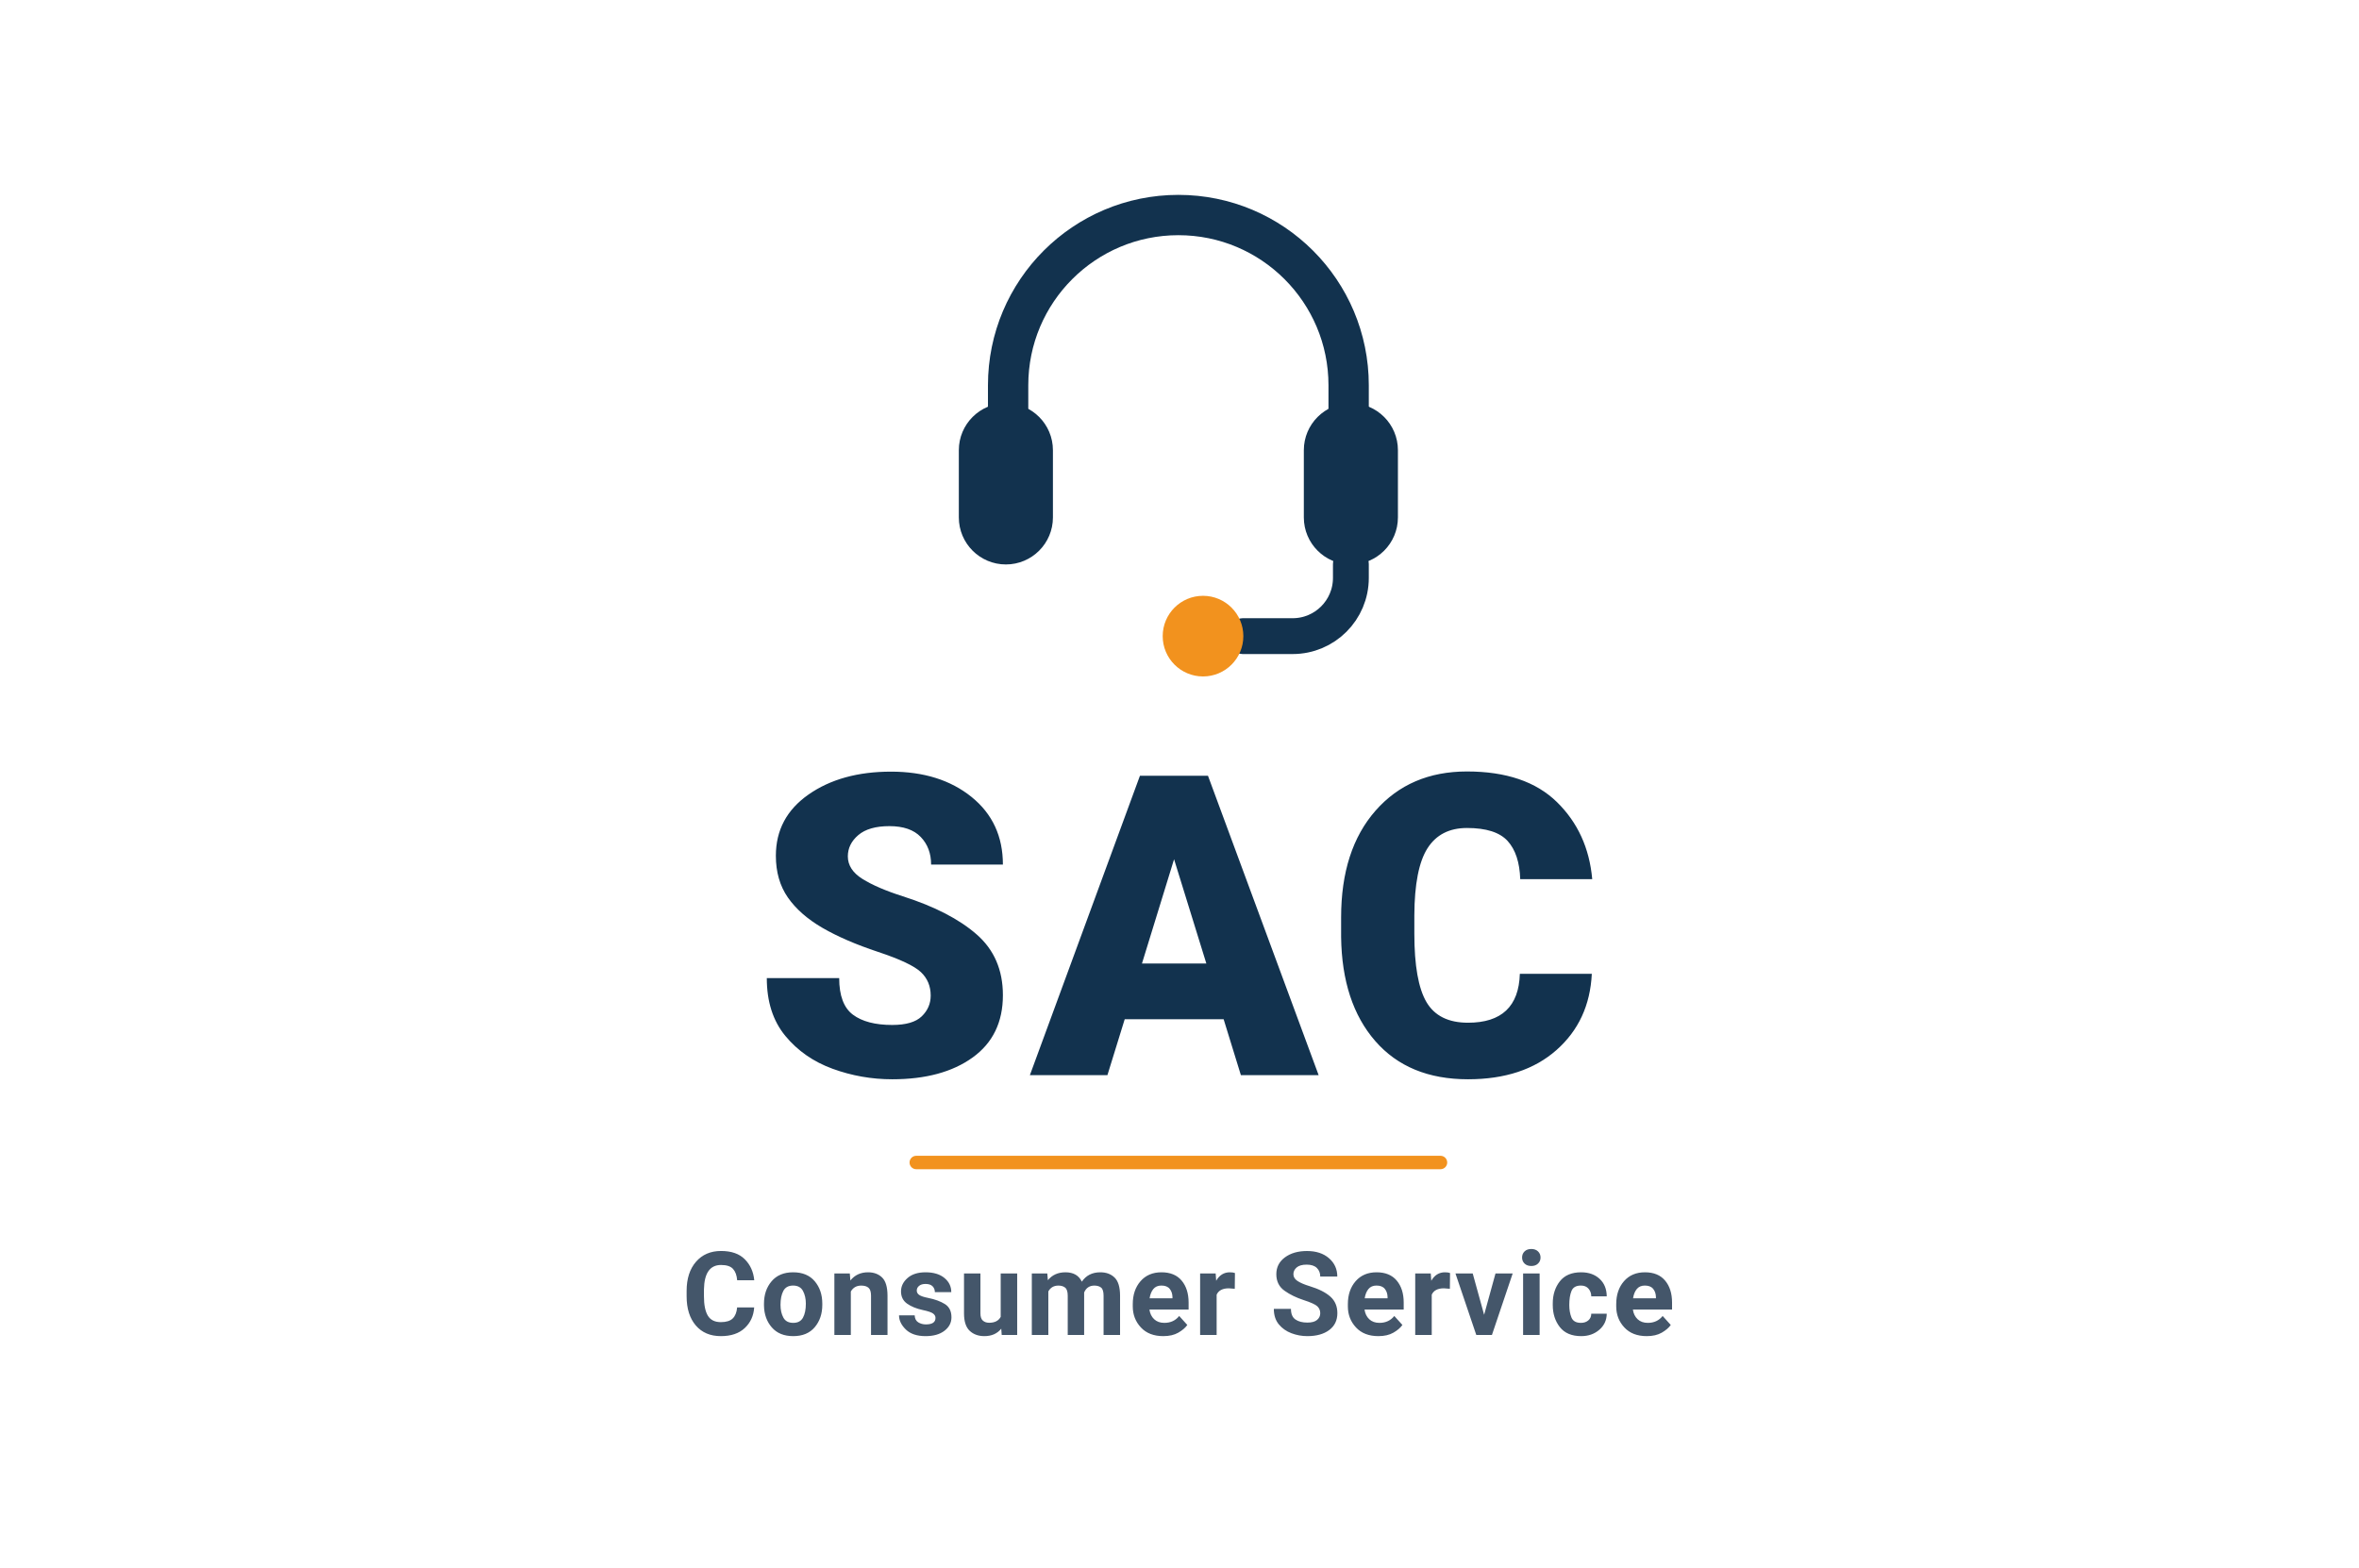
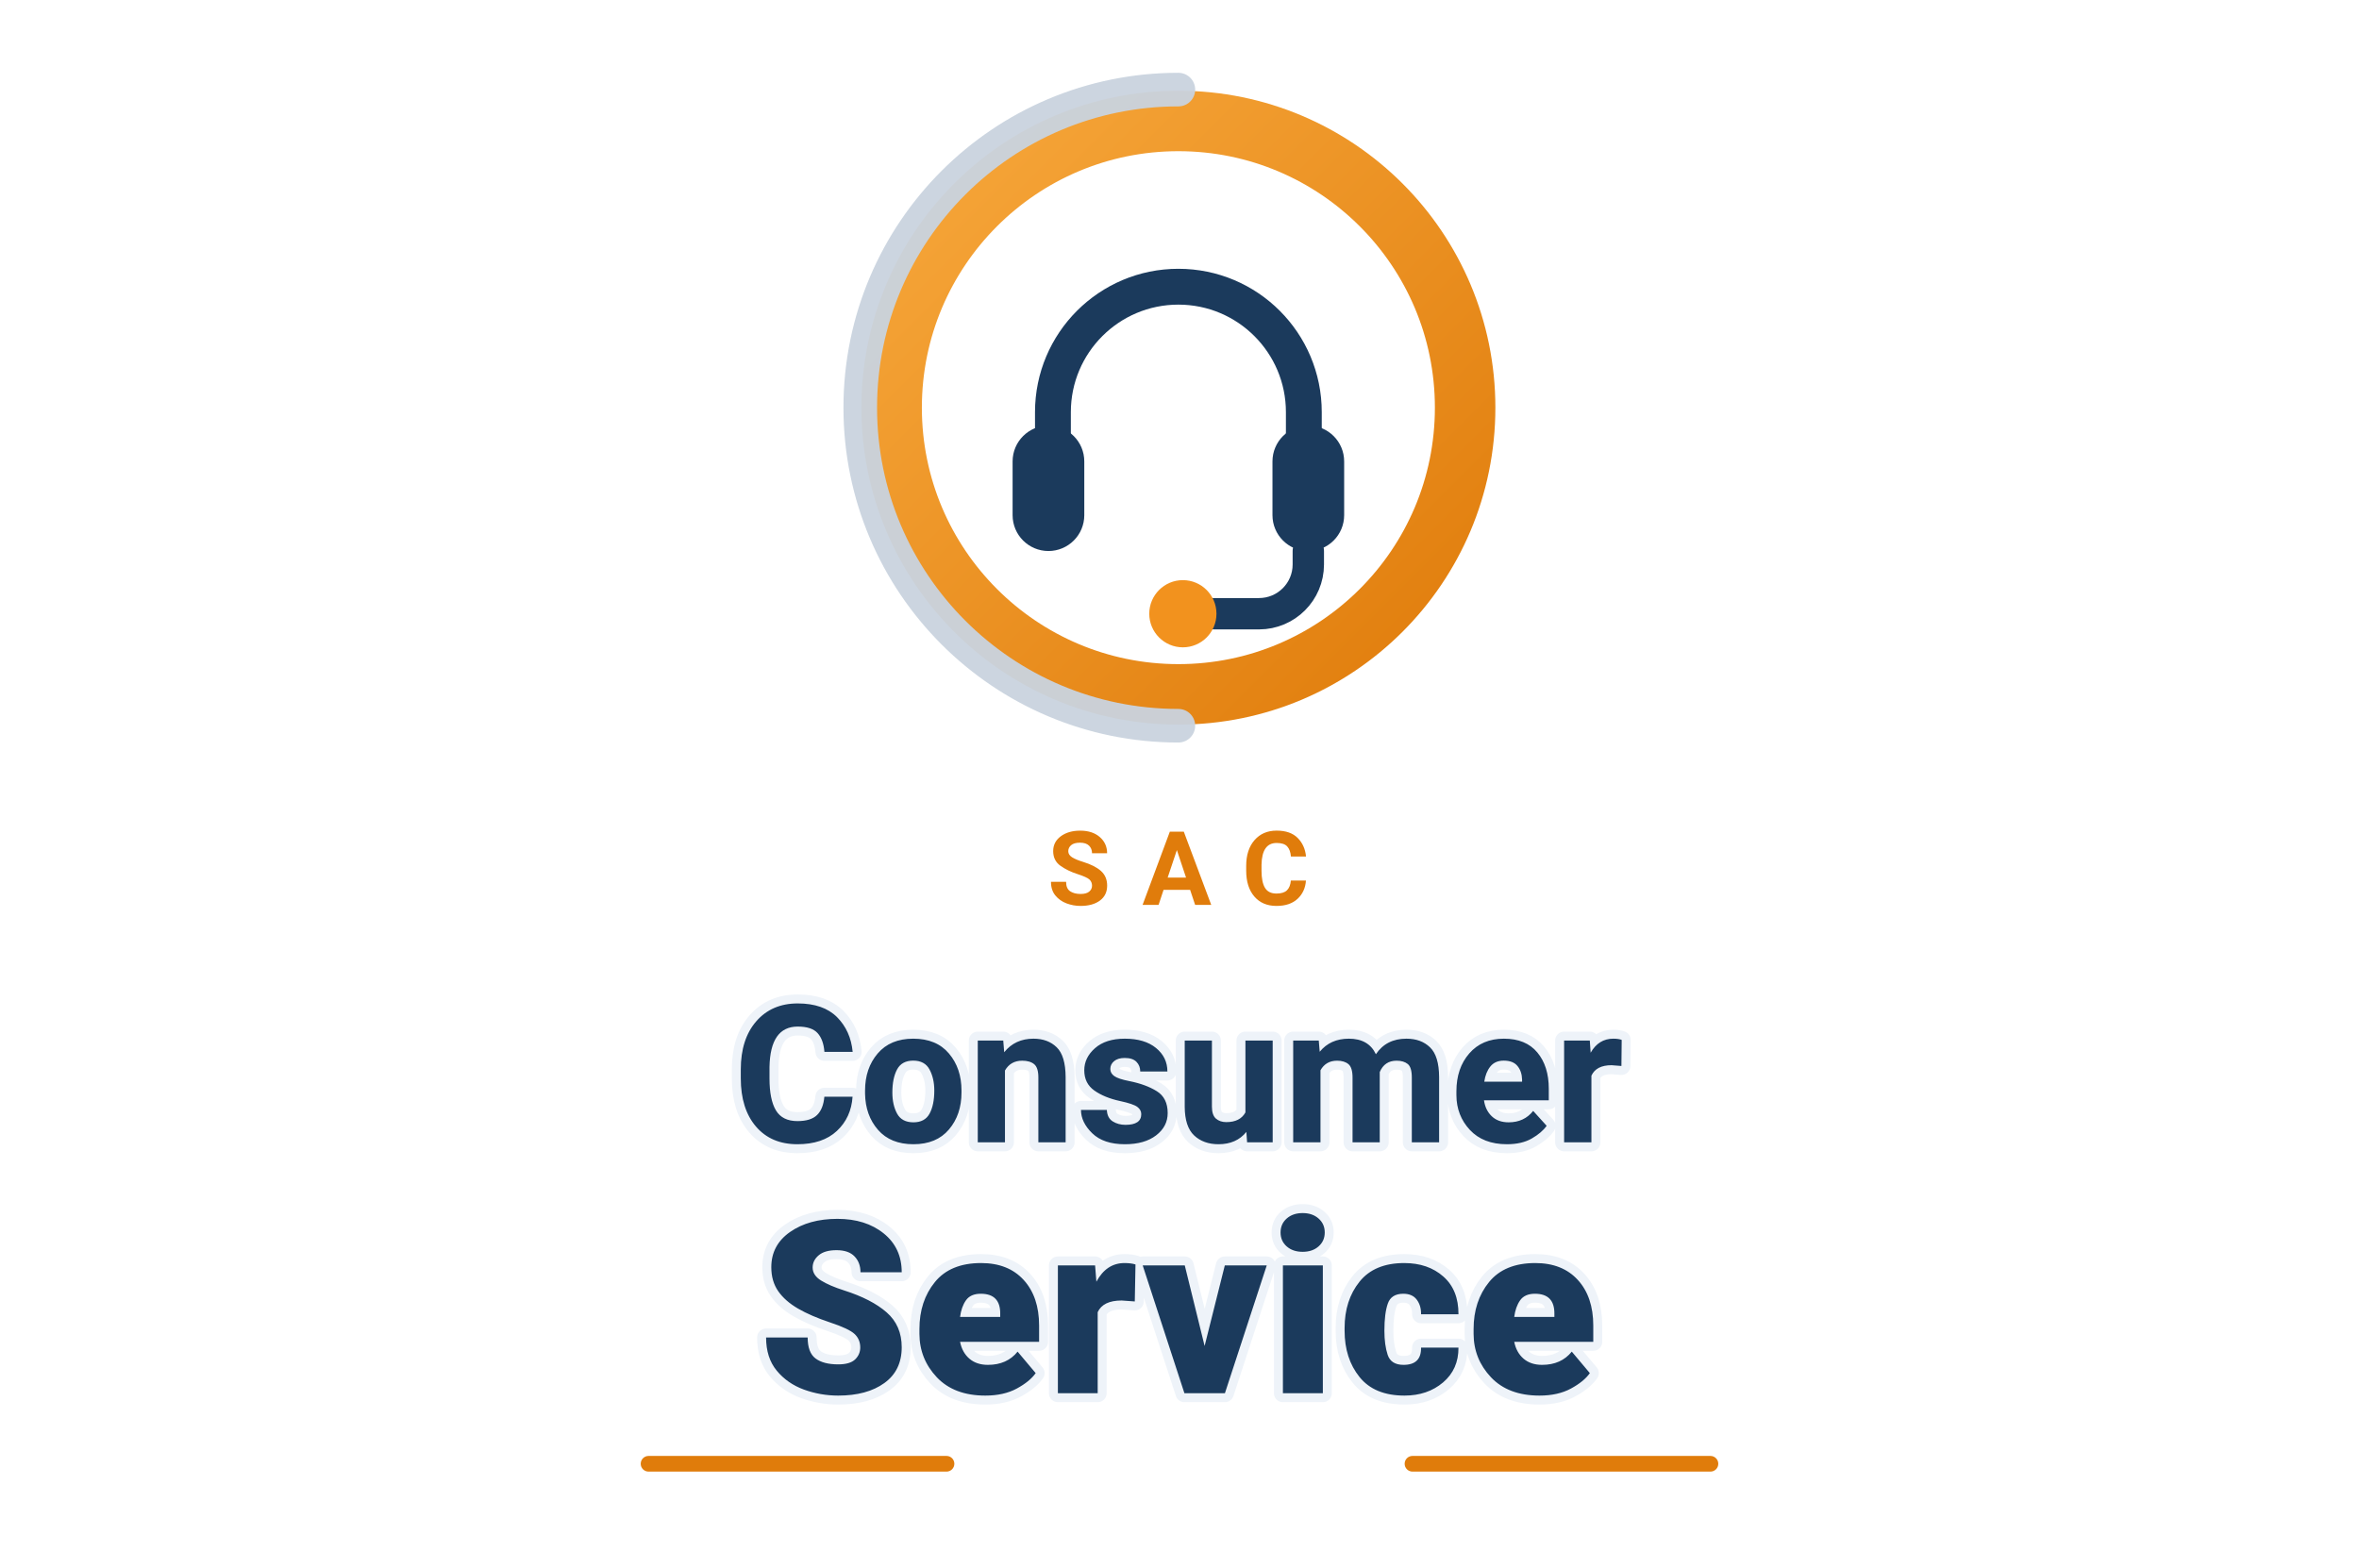
<svg xmlns="http://www.w3.org/2000/svg" viewBox="0 0 1053 700" width="1053" height="700" role="img" aria-label="SAC — Consumer Service">
-   <g transform="translate(526 40)">
-     <g transform="translate(-128 0) scale(1)">
-       <g fill="none" stroke="#12324e" stroke-width="18" stroke-linecap="round">
-         <path d="M52 148v-16a76 76 0 0 1 152 0v16" />
-       </g>
-       <rect x="30" y="140" width="42" height="72" rx="21" fill="#12324e" />
-       <rect x="184" y="140" width="42" height="72" rx="21" fill="#12324e" />
-       <path d="M205 212v6a26 26 0 0 1-26 26h-22" fill="none" stroke="#12324e" stroke-width="16" stroke-linecap="round" />
-       <circle cx="139" cy="244" r="18" fill="#f2921e" />
-     </g>
+   <defs>
+     <linearGradient id="sacRing" x1="0" y1="0" x2="1" y2="1">
+       <stop offset="0" stop-color="#f7a83c" />
+       <stop offset="1" stop-color="#e07c0b" />
+     </linearGradient>
+   </defs>
+   <circle cx="526" cy="182" r="128" fill="none" stroke="url(#sacRing)" stroke-width="27" />
+   <path d="M526 40a142 142 0 1 0 0 284" fill="none" stroke="#c9d3de" stroke-width="15" stroke-linecap="round" opacity=".95" />
+   <g transform="translate(526 182)">
+     <path d="M-56 14v-12a56 56 0 0 1 112 0v12" fill="none" stroke="#1b3a5c" stroke-width="16" stroke-linecap="round" />
+     <rect x="-74" y="8" width="32" height="56" rx="16" fill="#1b3a5c" />
+     <rect x="42" y="8" width="32" height="56" rx="16" fill="#1b3a5c" />
+     <path d="M58 64v6a22 22 0 0 1-22 22H16" fill="none" stroke="#1b3a5c" stroke-width="14" stroke-linecap="round" />
+     <circle cx="2" cy="92" r="15" fill="#f2921e" />
  </g>
-   <text x="526" y="480" text-anchor="middle" fill="#12324e" font-family="system-ui, -apple-system, 'Segoe UI', Roboto, Helvetica, Arial, sans-serif" font-size="188" font-weight="800" letter-spacing="6">SAC</text>
-   <rect x="406" y="516" width="240" height="6" rx="3" fill="#f2921e" />
-   <text x="526" y="596" text-anchor="middle" fill="#44566a" font-family="system-ui, -apple-system, 'Segoe UI', Roboto, Helvetica, Arial, sans-serif" font-size="52" font-weight="600" letter-spacing="1">Consumer Service</text>
+   <text x="526" y="404" text-anchor="middle" fill="#e07c0b" font-family="Poppins, system-ui, -apple-system, 'Segoe UI', Roboto, Helvetica, Arial, sans-serif" font-size="46" font-weight="700" letter-spacing="14">SAC</text>
+   <text x="526" y="510" text-anchor="middle" fill="#1b3a5c" stroke="#eef3f9" stroke-width="8" paint-order="stroke" stroke-linejoin="round" font-family="Poppins, system-ui, -apple-system, 'Segoe UI', Roboto, Helvetica, Arial, sans-serif" font-size="86" font-weight="700">Consumer</text>
+   <text x="526" y="622" text-anchor="middle" fill="#1b3a5c" stroke="#eef3f9" stroke-width="8" paint-order="stroke" stroke-linejoin="round" font-family="Poppins, system-ui, -apple-system, 'Segoe UI', Roboto, Helvetica, Arial, sans-serif" font-size="108" font-weight="800" letter-spacing="1">Service</text>
+   <rect x="286" y="650" width="140" height="7" rx="3.5" fill="#e07c0b" />
+   <rect x="627" y="650" width="140" height="7" rx="3.5" fill="#e07c0b" />
</svg>
